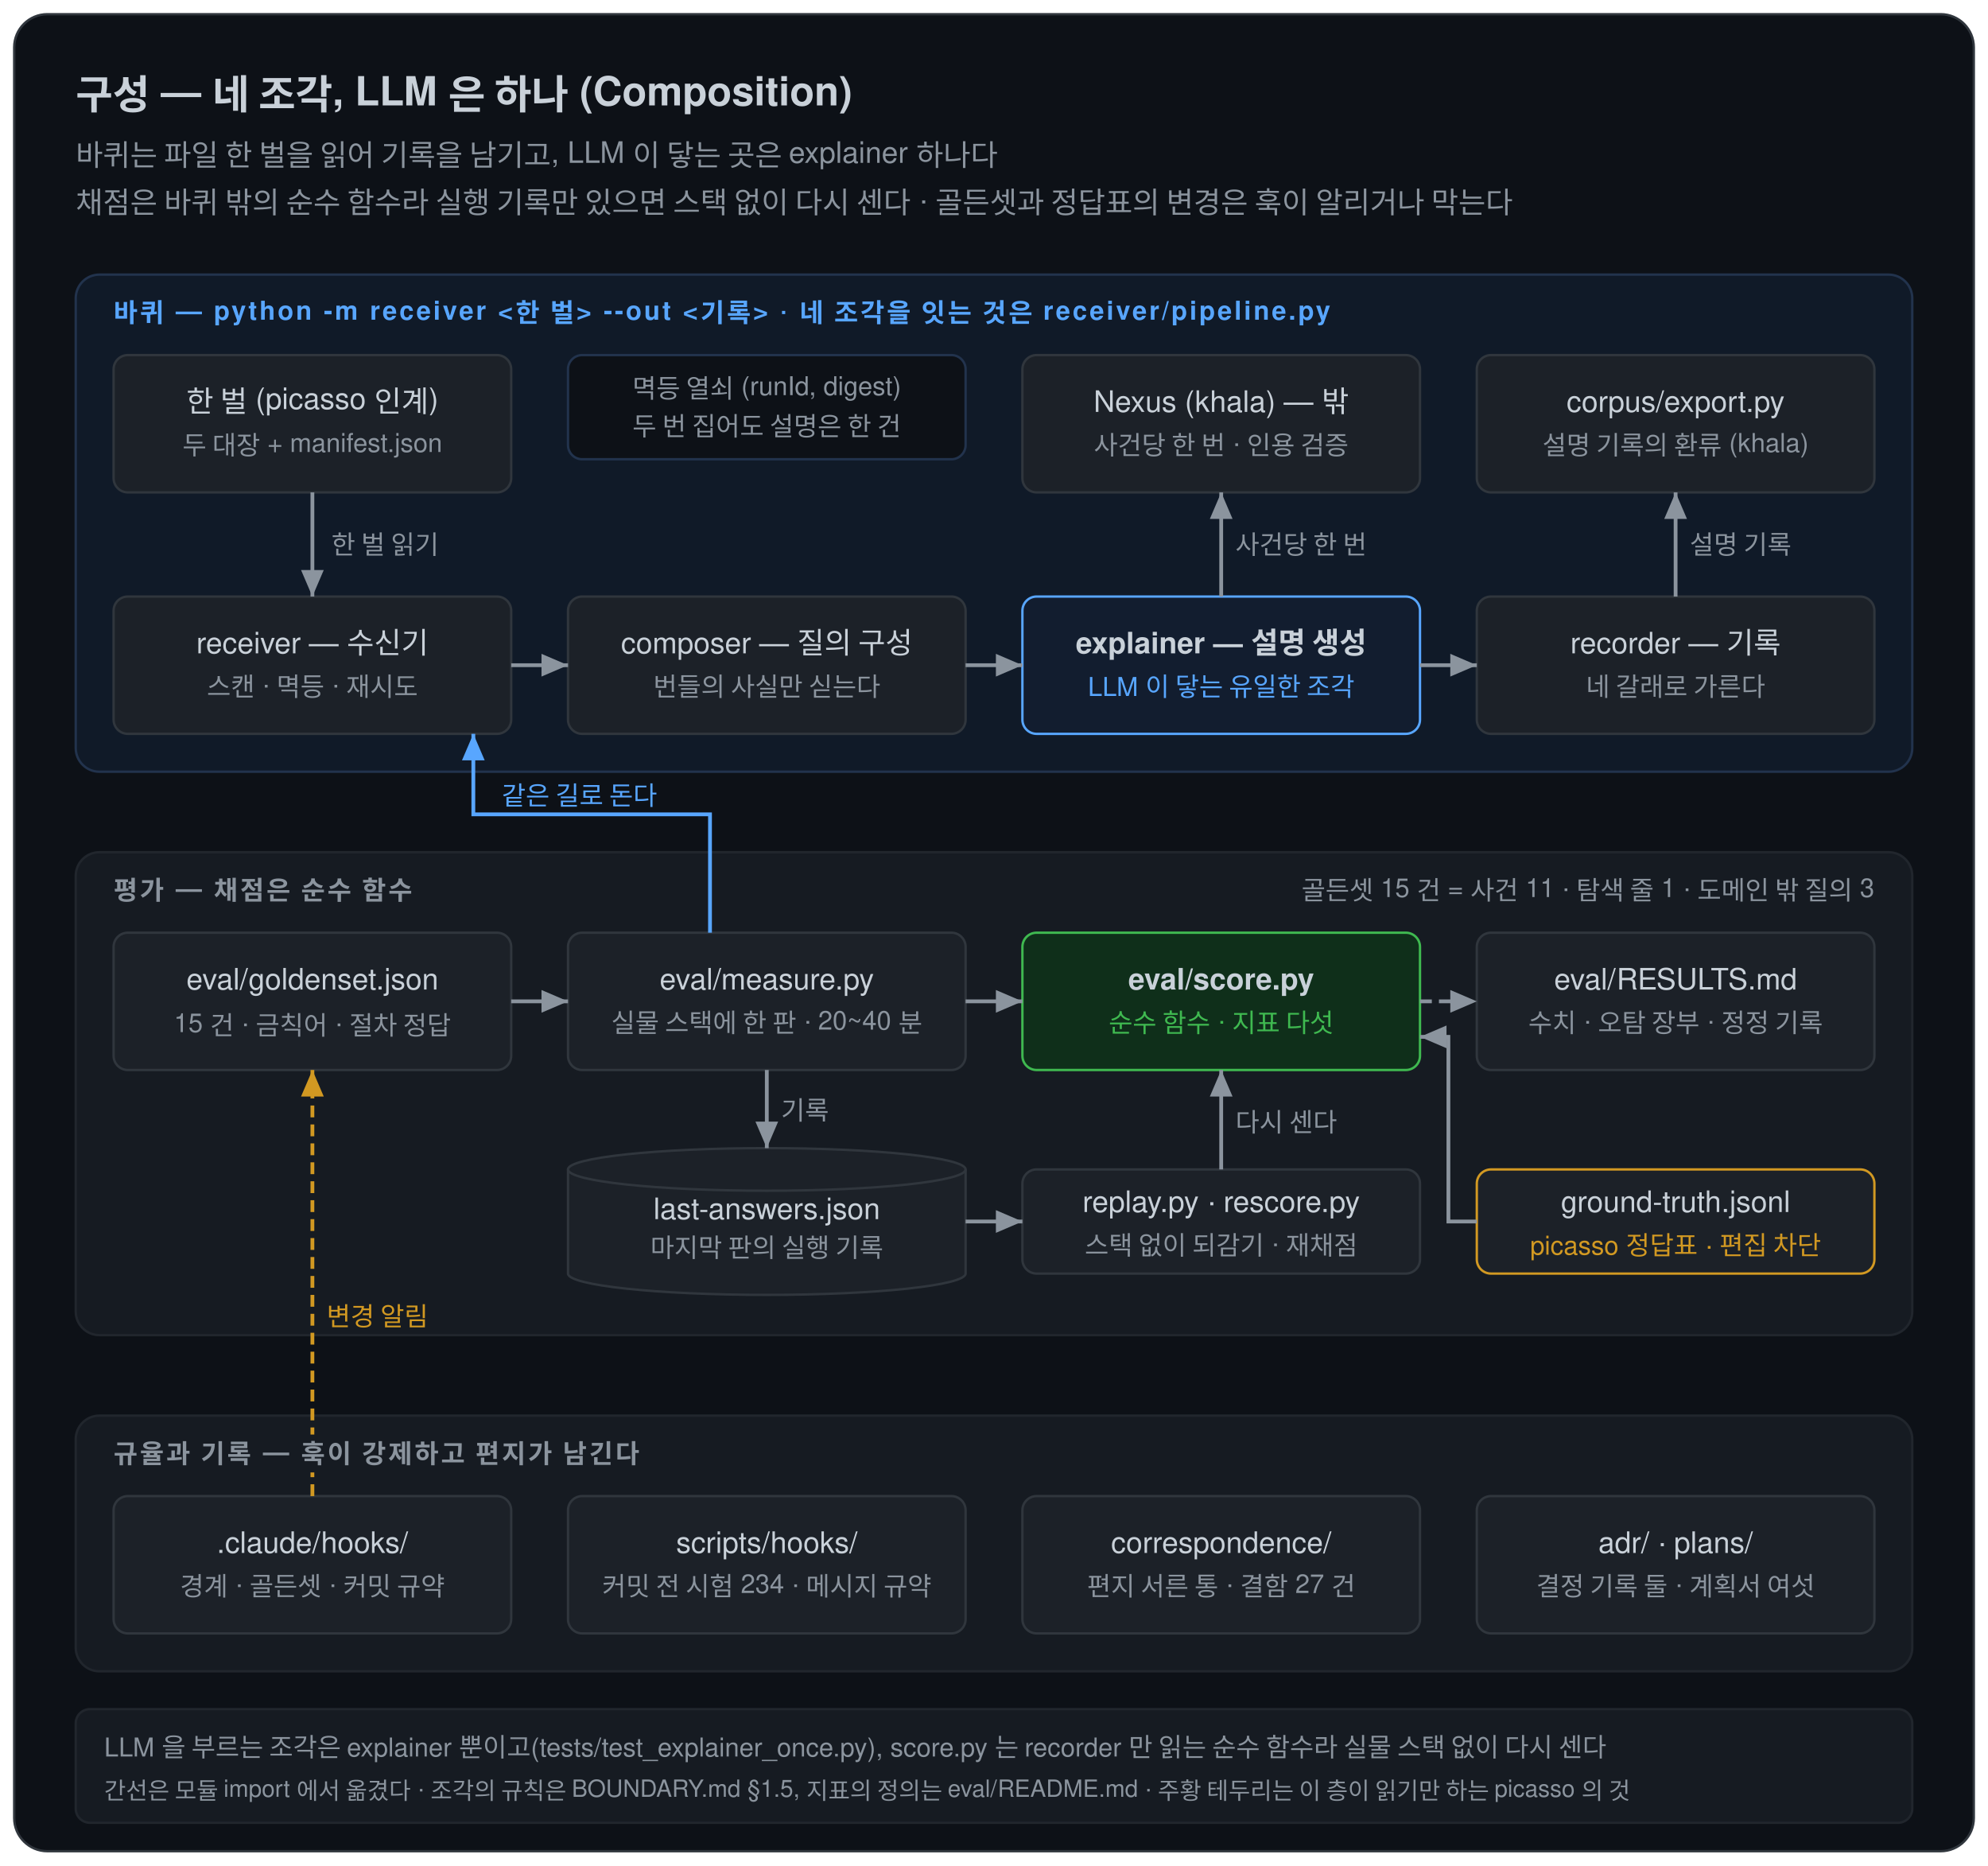
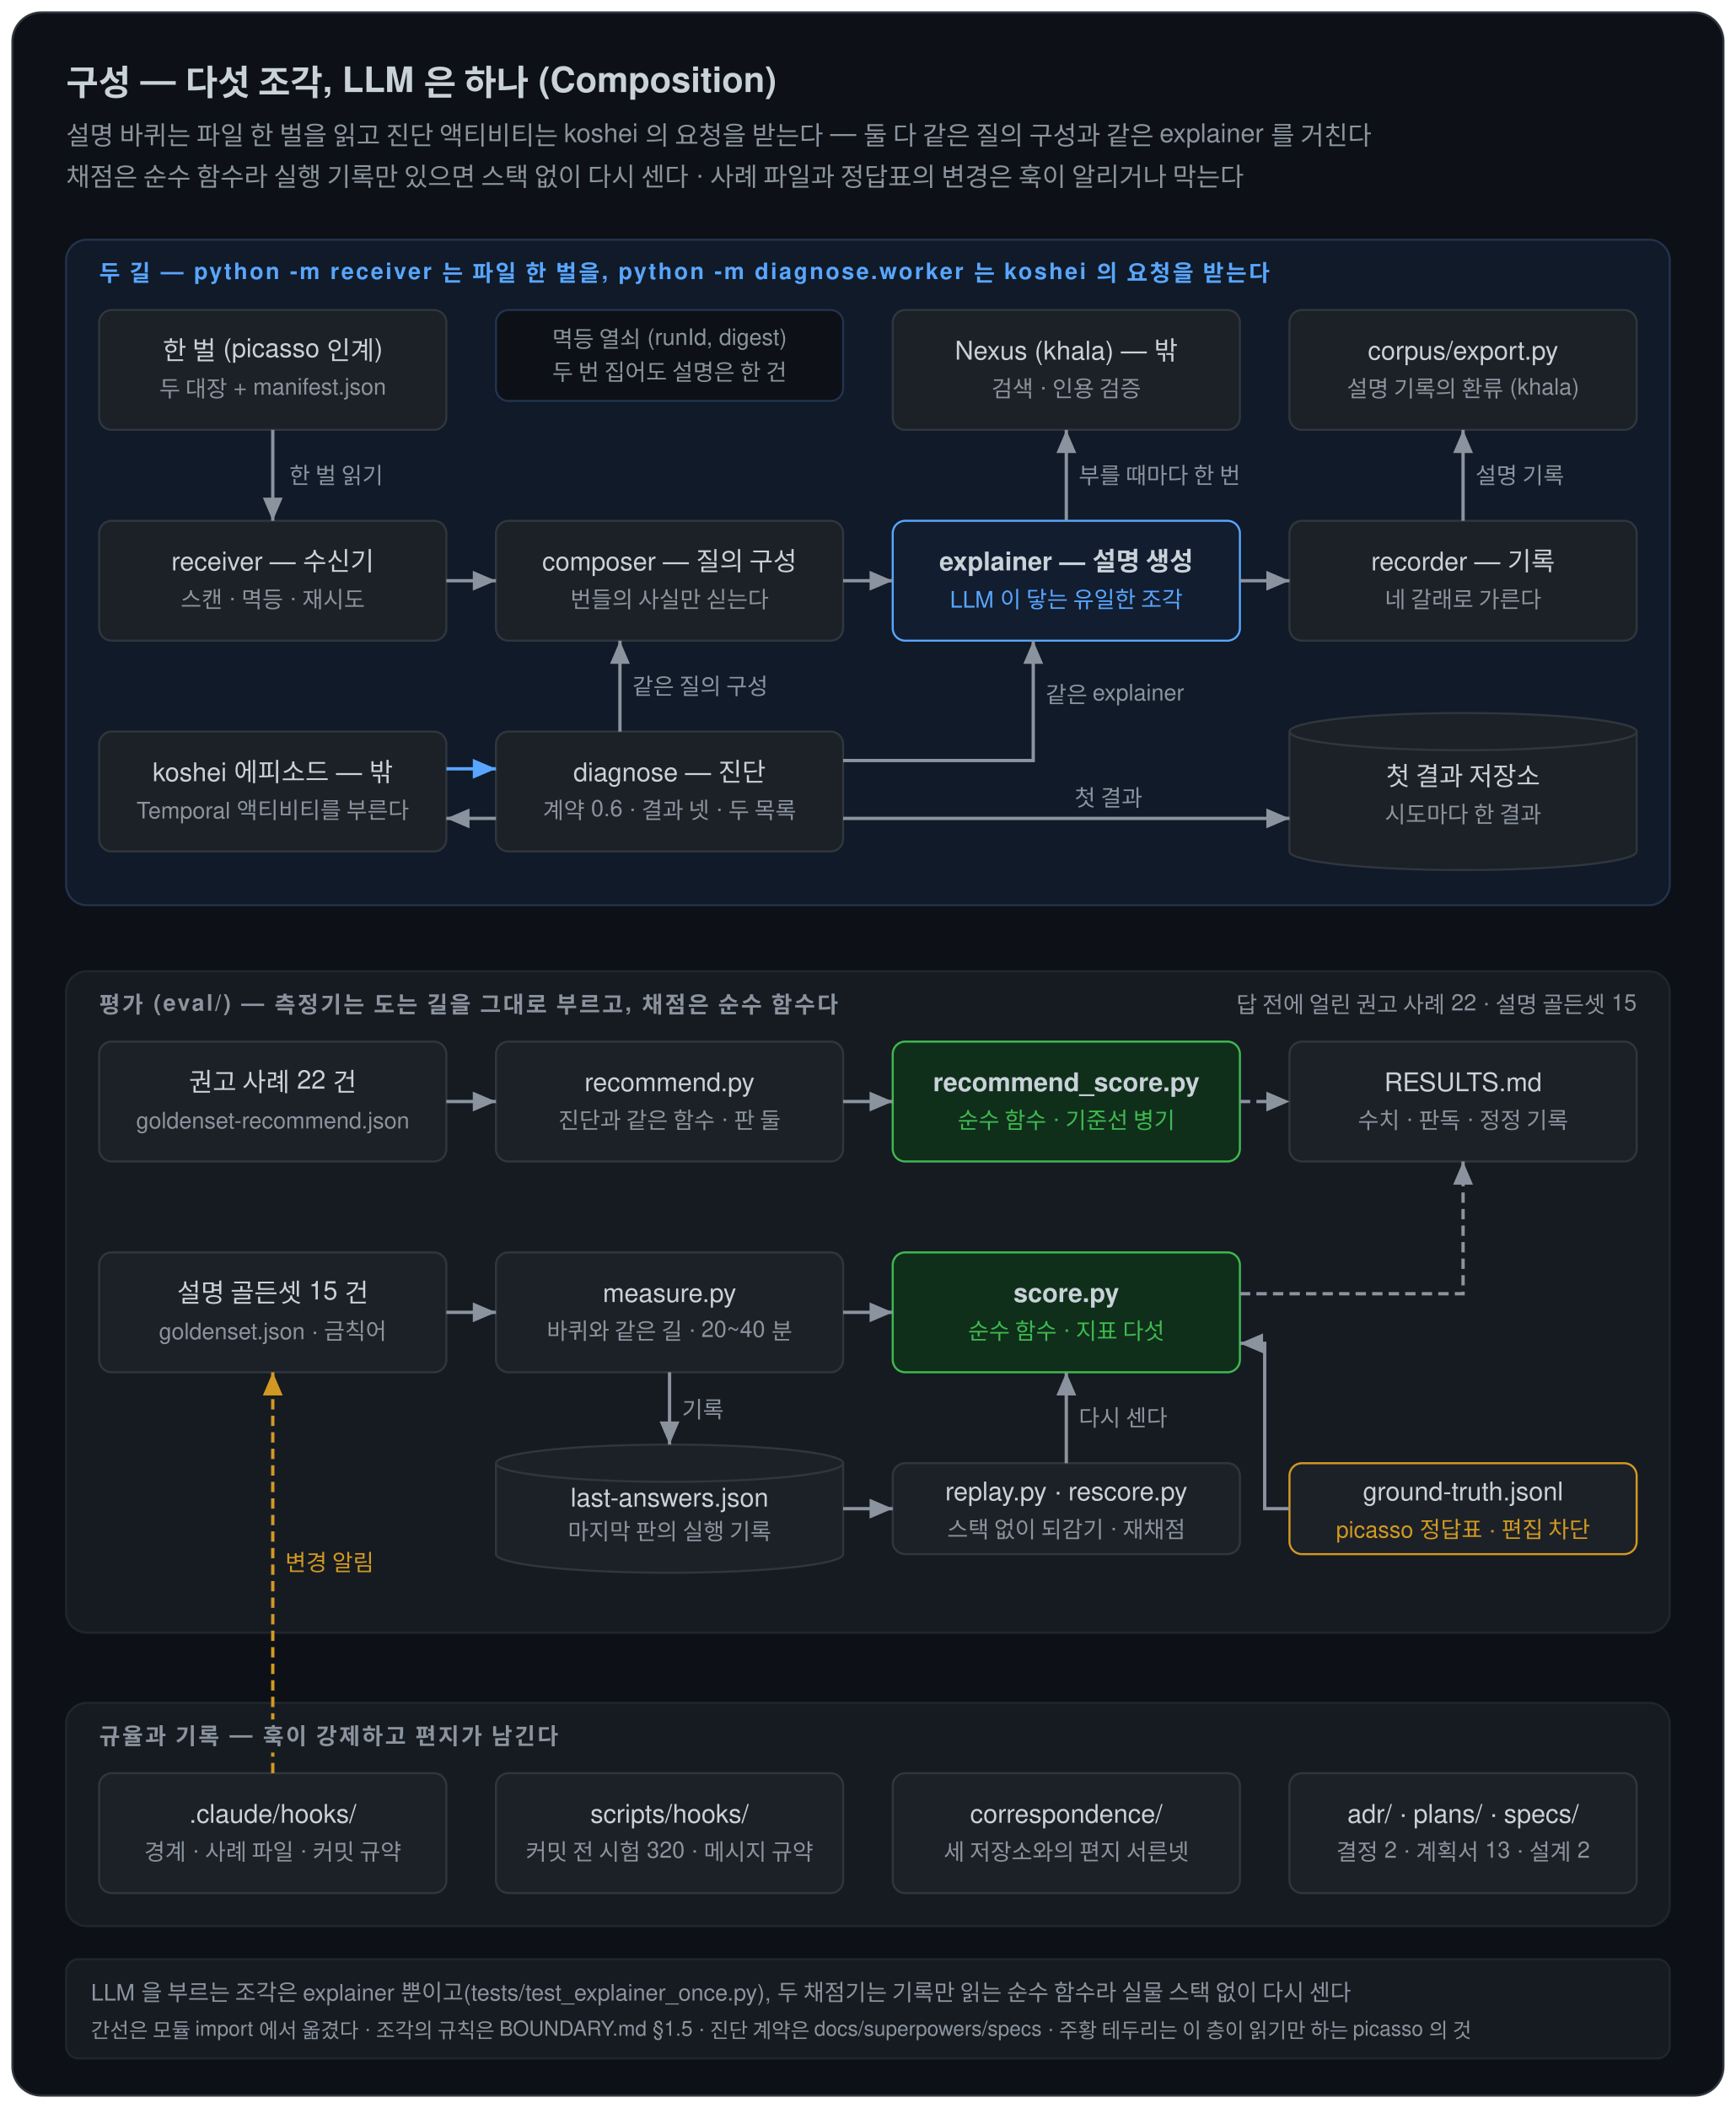
- <svg xmlns="http://www.w3.org/2000/svg" width="840" height="788" viewBox="0 0 840 788" font-family="Malgun Gothic,Apple SD Gothic Neo,Noto Sans KR,Segoe UI,-apple-system,Helvetica,Arial,sans-serif">
+ <svg xmlns="http://www.w3.org/2000/svg" width="840" height="1020" viewBox="0 0 840 1020" font-family="Malgun Gothic,Apple SD Gothic Neo,Noto Sans KR,Segoe UI,-apple-system,Helvetica,Arial,sans-serif">
  <defs>
    <marker id="am" markerWidth="9" markerHeight="9" refX="7" refY="3" orient="auto">
      <path d="M0,0 L7,3 L0,6 Z" fill="#8b949e" />
    </marker>
    <marker id="ab" markerWidth="9" markerHeight="9" refX="7" refY="3" orient="auto">
      <path d="M0,0 L7,3 L0,6 Z" fill="#58a6ff" />
    </marker>
    <marker id="aw" markerWidth="9" markerHeight="9" refX="7" refY="3" orient="auto">
      <path d="M0,0 L7,3 L0,6 Z" fill="#d29922" />
    </marker>
  </defs>
-   <rect x="6" y="6" width="828" height="776" rx="14" fill="#0d1117" stroke="#30363d" />
-   <text x="32" y="46" font-size="17" font-weight="600" fill="#c9d1d9">구성 — 네 조각, LLM 은 하나 (Composition)</text>
-   <text x="32" y="70" font-size="12.5" fill="#8b949e">바퀴는 파일 한 벌을 읽어 기록을 남기고, LLM 이 닿는 곳은 explainer 하나다</text>
-   <text x="32" y="90" font-size="12.5" fill="#8b949e">채점은 바퀴 밖의 순수 함수라 실행 기록만 있으면 스택 없이 다시 센다 · 골든셋과 정답표의 변경은 훅이 알리거나 막는다</text>
-   <rect x="32" y="116" width="776" height="210" rx="10" fill="#101a28" stroke="#22334d" />
-   <text x="48" y="136" font-size="11" font-weight="700" fill="#58a6ff" letter-spacing="1">바퀴 — python -m receiver &lt;한 벌&gt; --out &lt;기록&gt; · 네 조각을 잇는 것은 receiver/pipeline.py</text>
+   <rect x="6" y="6" width="828" height="1008" rx="14" fill="#0d1117" stroke="#30363d" />
+   <text x="32" y="46" font-size="17" font-weight="600" fill="#c9d1d9">구성 — 다섯 조각, LLM 은 하나 (Composition)</text>
+   <text x="32" y="70" font-size="12.5" fill="#8b949e">설명 바퀴는 파일 한 벌을 읽고 진단 액티비티는 koshei 의 요청을 받는다 — 둘 다 같은 질의 구성과 같은 explainer 를 거친다</text>
+   <text x="32" y="90" font-size="12.5" fill="#8b949e">채점은 순수 함수라 실행 기록만 있으면 스택 없이 다시 센다 · 사례 파일과 정답표의 변경은 훅이 알리거나 막는다</text>
+   <rect x="32" y="116" width="776" height="322" rx="10" fill="#101a28" stroke="#22334d" />
+   <text x="48" y="136" font-size="11" font-weight="700" fill="#58a6ff" letter-spacing="1">두 길 — python -m receiver 는 파일 한 벌을, python -m diagnose.worker 는 koshei 의 요청을 받는다</text>
  <rect x="48" y="150" width="168" height="58" rx="6" fill="#1c2128" stroke="#30363d" />
  <text x="132" y="174" font-size="12.5" fill="#c9d1d9" text-anchor="middle">한 벌 (picasso 인계)</text>
  <text x="132" y="192" font-size="11" fill="#8b949e" text-anchor="middle">두 대장 + manifest.json</text>
  <rect x="240" y="150" width="168" height="44" rx="6" fill="#0d1117" stroke="#22334d" />
  <text x="324" y="168" font-size="11" fill="#8b949e" text-anchor="middle">멱등 열쇠 (runId, digest)</text>
  <text x="324" y="184" font-size="11" fill="#8b949e" text-anchor="middle">두 번 집어도 설명은 한 건</text>
  <rect x="432" y="150" width="168" height="58" rx="6" fill="#1c2128" stroke="#30363d" />
  <text x="516" y="174" font-size="12.5" fill="#c9d1d9" text-anchor="middle">Nexus (khala) — 밖</text>
-   <text x="516" y="192" font-size="11" fill="#8b949e" text-anchor="middle">사건당 한 번 · 인용 검증</text>
+   <text x="516" y="192" font-size="11" fill="#8b949e" text-anchor="middle">검색 · 인용 검증</text>
  <rect x="624" y="150" width="168" height="58" rx="6" fill="#1c2128" stroke="#30363d" />
  <text x="708" y="174" font-size="12.5" fill="#c9d1d9" text-anchor="middle">corpus/export.py</text>
  <text x="708" y="192" font-size="11" fill="#8b949e" text-anchor="middle">설명 기록의 환류 (khala)</text>
  <rect x="48" y="252" width="168" height="58" rx="6" fill="#1c2128" stroke="#30363d" />
  <text x="132" y="276" font-size="12.5" fill="#c9d1d9" text-anchor="middle">receiver — 수신기</text>
  <text x="132" y="294" font-size="11" fill="#8b949e" text-anchor="middle">스캔 · 멱등 · 재시도</text>
  <rect x="240" y="252" width="168" height="58" rx="6" fill="#1c2128" stroke="#30363d" />
  <text x="324" y="276" font-size="12.5" fill="#c9d1d9" text-anchor="middle">composer — 질의 구성</text>
  <text x="324" y="294" font-size="11" fill="#8b949e" text-anchor="middle">번들의 사실만 싣는다</text>
  <rect x="432" y="252" width="168" height="58" rx="6" fill="#121d2f" stroke="#58a6ff" />
  <text x="516" y="276" font-size="12.5" font-weight="600" fill="#c9d1d9" text-anchor="middle">explainer — 설명 생성</text>
  <text x="516" y="294" font-size="11" fill="#58a6ff" text-anchor="middle">LLM 이 닿는 유일한 조각</text>
  <rect x="624" y="252" width="168" height="58" rx="6" fill="#1c2128" stroke="#30363d" />
  <text x="708" y="276" font-size="12.5" fill="#c9d1d9" text-anchor="middle">recorder — 기록</text>
  <text x="708" y="294" font-size="11" fill="#8b949e" text-anchor="middle">네 갈래로 가른다</text>
+   <rect x="48" y="354" width="168" height="58" rx="6" fill="#1c2128" stroke="#30363d" />
+   <text x="132" y="378" font-size="12.5" fill="#c9d1d9" text-anchor="middle">koshei 에피소드 — 밖</text>
+   <text x="132" y="396" font-size="11" fill="#8b949e" text-anchor="middle">Temporal 액티비티를 부른다</text>
+   <rect x="240" y="354" width="168" height="58" rx="6" fill="#1c2128" stroke="#30363d" />
+   <text x="324" y="378" font-size="12.5" fill="#c9d1d9" text-anchor="middle">diagnose — 진단</text>
+   <text x="324" y="396" font-size="11" fill="#8b949e" text-anchor="middle">계약 0.6 · 결과 넷 · 두 목록</text>
+   <path d="M624,354 a84,9 0 0 1 168,0 l0,58 a84,9 0 0 1 -168,0 Z" fill="#1c2128" stroke="#30363d" />
+   <path d="M624,354 a84,9 0 0 0 168,0" fill="none" stroke="#30363d" />
+   <text x="708" y="380" font-size="12.5" fill="#c9d1d9" text-anchor="middle">첫 결과 저장소</text>
+   <text x="708" y="398" font-size="11" fill="#8b949e" text-anchor="middle">시도마다 한 결과</text>
  <polyline points="132,208 132,252" fill="none" stroke="#8b949e" stroke-width="1.6" marker-end="url(#am)" />
  <text x="140" y="234" font-size="11" fill="#8b949e">한 벌 읽기</text>
  <polyline points="216,281 240,281" fill="none" stroke="#8b949e" stroke-width="1.6" marker-end="url(#am)" />
  <polyline points="408,281 432,281" fill="none" stroke="#8b949e" stroke-width="1.6" marker-end="url(#am)" />
  <polyline points="600,281 624,281" fill="none" stroke="#8b949e" stroke-width="1.6" marker-end="url(#am)" />
  <polyline points="516,252 516,208" fill="none" stroke="#8b949e" stroke-width="1.6" marker-end="url(#am)" />
-   <text x="522" y="234" font-size="11" fill="#8b949e">사건당 한 번</text>
+   <text x="522" y="234" font-size="11" fill="#8b949e">부를 때마다 한 번</text>
  <polyline points="708,252 708,208" fill="none" stroke="#8b949e" stroke-width="1.6" marker-end="url(#am)" />
  <text x="714" y="234" font-size="11" fill="#8b949e">설명 기록</text>
-   <rect x="32" y="360" width="776" height="204" rx="10" fill="#161b22" stroke="#21262d" />
-   <text x="48" y="380" font-size="11" font-weight="700" fill="#8b949e" letter-spacing="1">평가 — 채점은 순수 함수</text>
-   <text x="792" y="380" font-size="11" fill="#8b949e" text-anchor="end">골든셋 15 건 = 사건 11 · 탐색 줄 1 · 도메인 밖 질의 3</text>
-   <rect x="48" y="394" width="168" height="58" rx="6" fill="#1c2128" stroke="#30363d" />
-   <text x="132" y="418" font-size="12.5" fill="#c9d1d9" text-anchor="middle">eval/goldenset.json</text>
-   <text x="132" y="436" font-size="11" fill="#8b949e" text-anchor="middle">15 건 · 금칙어 · 절차 정답</text>
-   <rect x="240" y="394" width="168" height="58" rx="6" fill="#1c2128" stroke="#30363d" />
-   <text x="324" y="418" font-size="12.5" fill="#c9d1d9" text-anchor="middle">eval/measure.py</text>
-   <text x="324" y="436" font-size="11" fill="#8b949e" text-anchor="middle">실물 스택에 한 판 · 20~40 분</text>
-   <rect x="432" y="394" width="168" height="58" rx="6" fill="#0f2f1a" stroke="#3fb950" />
-   <text x="516" y="418" font-size="12.5" font-weight="600" fill="#c9d1d9" text-anchor="middle">eval/score.py</text>
-   <text x="516" y="436" font-size="11" fill="#3fb950" text-anchor="middle">순수 함수 · 지표 다섯</text>
-   <rect x="624" y="394" width="168" height="58" rx="6" fill="#1c2128" stroke="#30363d" />
-   <text x="708" y="418" font-size="12.5" fill="#c9d1d9" text-anchor="middle">eval/RESULTS.md</text>
-   <text x="708" y="436" font-size="11" fill="#8b949e" text-anchor="middle">수치 · 오탐 장부 · 정정 기록</text>
-   <path d="M240,494 a84,9 0 0 1 168,0 l0,44 a84,9 0 0 1 -168,0 Z" fill="#1c2128" stroke="#30363d" />
-   <path d="M240,494 a84,9 0 0 0 168,0" fill="none" stroke="#30363d" />
-   <text x="324" y="515" font-size="12.5" fill="#c9d1d9" text-anchor="middle">last-answers.json</text>
-   <text x="324" y="531" font-size="11" fill="#8b949e" text-anchor="middle">마지막 판의 실행 기록</text>
-   <rect x="432" y="494" width="168" height="44" rx="6" fill="#1c2128" stroke="#30363d" />
-   <text x="516" y="512" font-size="12.5" fill="#c9d1d9" text-anchor="middle">replay.py · rescore.py</text>
-   <text x="516" y="530" font-size="11" fill="#8b949e" text-anchor="middle">스택 없이 되감기 · 재채점</text>
-   <rect x="624" y="494" width="168" height="44" rx="6" fill="#1c2128" stroke="#d29922" />
-   <text x="708" y="512" font-size="12.5" fill="#c9d1d9" text-anchor="middle">ground-truth.jsonl</text>
-   <text x="708" y="530" font-size="11" fill="#d29922" text-anchor="middle">picasso 정답표 · 편집 차단</text>
-   <polyline points="216,423 240,423" fill="none" stroke="#8b949e" stroke-width="1.6" marker-end="url(#am)" />
-   <polyline points="408,423 432,423" fill="none" stroke="#8b949e" stroke-width="1.6" marker-end="url(#am)" />
-   <polyline points="600,423 624,423" fill="none" stroke="#8b949e" stroke-width="1.6" stroke-dasharray="5 3" marker-end="url(#am)" />
-   <polyline points="324,452 324,485" fill="none" stroke="#8b949e" stroke-width="1.6" marker-end="url(#am)" />
-   <text x="330" y="473" font-size="11" fill="#8b949e">기록</text>
-   <polyline points="408,516 432,516" fill="none" stroke="#8b949e" stroke-width="1.6" marker-end="url(#am)" />
-   <polyline points="516,494 516,452" fill="none" stroke="#8b949e" stroke-width="1.6" marker-end="url(#am)" />
-   <text x="522" y="478" font-size="11" fill="#8b949e">다시 센다</text>
-   <polyline points="624,516 612,516 612,438 600,438" fill="none" stroke="#8b949e" stroke-width="1.6" marker-end="url(#am)" />
-   <polyline points="300,394 300,344 200,344 200,310" fill="none" stroke="#58a6ff" stroke-width="1.6" marker-end="url(#ab)" />
-   <text x="212" y="340" font-size="11" fill="#58a6ff">같은 길로 돈다</text>
-   <rect x="32" y="598" width="776" height="108" rx="10" fill="#161b22" stroke="#21262d" />
-   <rect x="48" y="632" width="168" height="58" rx="6" fill="#1c2128" stroke="#30363d" />
-   <text x="132" y="656" font-size="12.5" fill="#c9d1d9" text-anchor="middle">.claude/hooks/</text>
-   <text x="132" y="674" font-size="11" fill="#8b949e" text-anchor="middle">경계 · 골든셋 · 커밋 규약</text>
-   <rect x="240" y="632" width="168" height="58" rx="6" fill="#1c2128" stroke="#30363d" />
-   <text x="324" y="656" font-size="12.5" fill="#c9d1d9" text-anchor="middle">scripts/hooks/</text>
-   <text x="324" y="674" font-size="11" fill="#8b949e" text-anchor="middle">커밋 전 시험 234 · 메시지 규약</text>
-   <rect x="432" y="632" width="168" height="58" rx="6" fill="#1c2128" stroke="#30363d" />
-   <text x="516" y="656" font-size="12.5" fill="#c9d1d9" text-anchor="middle">correspondence/</text>
-   <text x="516" y="674" font-size="11" fill="#8b949e" text-anchor="middle">편지 서른 통 · 결함 27 건</text>
-   <rect x="624" y="632" width="168" height="58" rx="6" fill="#1c2128" stroke="#30363d" />
-   <text x="708" y="656" font-size="12.5" fill="#c9d1d9" text-anchor="middle">adr/ · plans/</text>
-   <text x="708" y="674" font-size="11" fill="#8b949e" text-anchor="middle">결정 기록 둘 · 계획서 여섯</text>
-   <polyline points="132,632 132,452" fill="none" stroke="#d29922" stroke-width="1.6" stroke-dasharray="5 3" marker-end="url(#aw)" />
-   <text x="138" y="560" font-size="11" fill="#d29922">변경 알림</text>
+   <polyline points="216,372 240,372" fill="none" stroke="#58a6ff" stroke-width="1.6" marker-end="url(#ab)" />
+   <polyline points="240,396 216,396" fill="none" stroke="#8b949e" stroke-width="1.6" marker-end="url(#am)" />
+   <polyline points="300,354 300,310" fill="none" stroke="#8b949e" stroke-width="1.6" marker-end="url(#am)" />
+   <text x="306" y="336" font-size="11" fill="#8b949e">같은 질의 구성</text>
+   <polyline points="408,368 500,368 500,310" fill="none" stroke="#8b949e" stroke-width="1.6" marker-end="url(#am)" />
+   <text x="506" y="340" font-size="11" fill="#8b949e">같은 explainer</text>
+   <polyline points="408,396 624,396" fill="none" stroke="#8b949e" stroke-width="1.6" marker-end="url(#am)" />
+   <text x="520" y="390" font-size="11" fill="#8b949e">첫 결과</text>
+   <rect x="32" y="470" width="776" height="320" rx="10" fill="#161b22" stroke="#21262d" />
+   <text x="48" y="490" font-size="11" font-weight="700" fill="#8b949e" letter-spacing="1">평가 (eval/) — 측정기는 도는 길을 그대로 부르고, 채점은 순수 함수다</text>
+   <text x="792" y="490" font-size="11" fill="#8b949e" text-anchor="end">답 전에 얼린 권고 사례 22 · 설명 골든셋 15</text>
+   <rect x="48" y="504" width="168" height="58" rx="6" fill="#1c2128" stroke="#30363d" />
+   <text x="132" y="528" font-size="12.5" fill="#c9d1d9" text-anchor="middle">권고 사례 22 건</text>
+   <text x="132" y="546" font-size="11" fill="#8b949e" text-anchor="middle">goldenset-recommend.json</text>
+   <rect x="240" y="504" width="168" height="58" rx="6" fill="#1c2128" stroke="#30363d" />
+   <text x="324" y="528" font-size="12.5" fill="#c9d1d9" text-anchor="middle">recommend.py</text>
+   <text x="324" y="546" font-size="11" fill="#8b949e" text-anchor="middle">진단과 같은 함수 · 판 둘</text>
+   <rect x="432" y="504" width="168" height="58" rx="6" fill="#0f2f1a" stroke="#3fb950" />
+   <text x="516" y="528" font-size="12.5" font-weight="600" fill="#c9d1d9" text-anchor="middle">recommend_score.py</text>
+   <text x="516" y="546" font-size="11" fill="#3fb950" text-anchor="middle">순수 함수 · 기준선 병기</text>
+   <rect x="624" y="504" width="168" height="58" rx="6" fill="#1c2128" stroke="#30363d" />
+   <text x="708" y="528" font-size="12.5" fill="#c9d1d9" text-anchor="middle">RESULTS.md</text>
+   <text x="708" y="546" font-size="11" fill="#8b949e" text-anchor="middle">수치 · 판독 · 정정 기록</text>
+   <rect x="48" y="606" width="168" height="58" rx="6" fill="#1c2128" stroke="#30363d" />
+   <text x="132" y="630" font-size="12.5" fill="#c9d1d9" text-anchor="middle">설명 골든셋 15 건</text>
+   <text x="132" y="648" font-size="11" fill="#8b949e" text-anchor="middle">goldenset.json · 금칙어</text>
+   <rect x="240" y="606" width="168" height="58" rx="6" fill="#1c2128" stroke="#30363d" />
+   <text x="324" y="630" font-size="12.5" fill="#c9d1d9" text-anchor="middle">measure.py</text>
+   <text x="324" y="648" font-size="11" fill="#8b949e" text-anchor="middle">바퀴와 같은 길 · 20~40 분</text>
+   <rect x="432" y="606" width="168" height="58" rx="6" fill="#0f2f1a" stroke="#3fb950" />
+   <text x="516" y="630" font-size="12.5" font-weight="600" fill="#c9d1d9" text-anchor="middle">score.py</text>
+   <text x="516" y="648" font-size="11" fill="#3fb950" text-anchor="middle">순수 함수 · 지표 다섯</text>
+   <path d="M240,708 a84,9 0 0 1 168,0 l0,44 a84,9 0 0 1 -168,0 Z" fill="#1c2128" stroke="#30363d" />
+   <path d="M240,708 a84,9 0 0 0 168,0" fill="none" stroke="#30363d" />
+   <text x="324" y="729" font-size="12.5" fill="#c9d1d9" text-anchor="middle">last-answers.json</text>
+   <text x="324" y="745" font-size="11" fill="#8b949e" text-anchor="middle">마지막 판의 실행 기록</text>
+   <rect x="432" y="708" width="168" height="44" rx="6" fill="#1c2128" stroke="#30363d" />
+   <text x="516" y="726" font-size="12.5" fill="#c9d1d9" text-anchor="middle">replay.py · rescore.py</text>
+   <text x="516" y="744" font-size="11" fill="#8b949e" text-anchor="middle">스택 없이 되감기 · 재채점</text>
+   <rect x="624" y="708" width="168" height="44" rx="6" fill="#1c2128" stroke="#d29922" />
+   <text x="708" y="726" font-size="12.5" fill="#c9d1d9" text-anchor="middle">ground-truth.jsonl</text>
+   <text x="708" y="744" font-size="11" fill="#d29922" text-anchor="middle">picasso 정답표 · 편집 차단</text>
+   <polyline points="216,533 240,533" fill="none" stroke="#8b949e" stroke-width="1.6" marker-end="url(#am)" />
+   <polyline points="408,533 432,533" fill="none" stroke="#8b949e" stroke-width="1.6" marker-end="url(#am)" />
+   <polyline points="600,533 624,533" fill="none" stroke="#8b949e" stroke-width="1.6" stroke-dasharray="5 3" marker-end="url(#am)" />
+   <polyline points="216,635 240,635" fill="none" stroke="#8b949e" stroke-width="1.6" marker-end="url(#am)" />
+   <polyline points="408,635 432,635" fill="none" stroke="#8b949e" stroke-width="1.6" marker-end="url(#am)" />
+   <polyline points="600,626 708,626 708,562" fill="none" stroke="#8b949e" stroke-width="1.6" stroke-dasharray="5 3" marker-end="url(#am)" />
+   <polyline points="324,664 324,699" fill="none" stroke="#8b949e" stroke-width="1.6" marker-end="url(#am)" />
+   <text x="330" y="686" font-size="11" fill="#8b949e">기록</text>
+   <polyline points="408,730 432,730" fill="none" stroke="#8b949e" stroke-width="1.6" marker-end="url(#am)" />
+   <polyline points="516,708 516,664" fill="none" stroke="#8b949e" stroke-width="1.6" marker-end="url(#am)" />
+   <text x="522" y="690" font-size="11" fill="#8b949e">다시 센다</text>
+   <polyline points="624,730 612,730 612,650 600,650" fill="none" stroke="#8b949e" stroke-width="1.6" marker-end="url(#am)" />
+   <rect x="32" y="824" width="776" height="108" rx="10" fill="#161b22" stroke="#21262d" />
+   <rect x="48" y="858" width="168" height="58" rx="6" fill="#1c2128" stroke="#30363d" />
+   <text x="132" y="882" font-size="12.5" fill="#c9d1d9" text-anchor="middle">.claude/hooks/</text>
+   <text x="132" y="900" font-size="11" fill="#8b949e" text-anchor="middle">경계 · 사례 파일 · 커밋 규약</text>
+   <rect x="240" y="858" width="168" height="58" rx="6" fill="#1c2128" stroke="#30363d" />
+   <text x="324" y="882" font-size="12.5" fill="#c9d1d9" text-anchor="middle">scripts/hooks/</text>
+   <text x="324" y="900" font-size="11" fill="#8b949e" text-anchor="middle">커밋 전 시험 320 · 메시지 규약</text>
+   <rect x="432" y="858" width="168" height="58" rx="6" fill="#1c2128" stroke="#30363d" />
+   <text x="516" y="882" font-size="12.5" fill="#c9d1d9" text-anchor="middle">correspondence/</text>
+   <text x="516" y="900" font-size="11" fill="#8b949e" text-anchor="middle">세 저장소와의 편지 서른넷</text>
+   <rect x="624" y="858" width="168" height="58" rx="6" fill="#1c2128" stroke="#30363d" />
+   <text x="708" y="882" font-size="12.5" fill="#c9d1d9" text-anchor="middle">adr/ · plans/ · specs/</text>
+   <text x="708" y="900" font-size="11" fill="#8b949e" text-anchor="middle">결정 2 · 계획서 13 · 설계 2</text>
+   <polyline points="132,858 132,664" fill="none" stroke="#d29922" stroke-width="1.6" stroke-dasharray="5 3" marker-end="url(#aw)" />
+   <text x="138" y="760" font-size="11" fill="#d29922">변경 알림</text>
  <g>
-     <rect x="125" y="606" width="14" height="16" fill="#161b22" />
-     <text x="48" y="618" font-size="11" font-weight="700" fill="#8b949e" letter-spacing="1">규율과 기록 — 훅이 강제하고 편지가 남긴다</text>
+     <rect x="125" y="832" width="14" height="16" fill="#161b22" />
+     <text x="48" y="844" font-size="11" font-weight="700" fill="#8b949e" letter-spacing="1">규율과 기록 — 훅이 강제하고 편지가 남긴다</text>
  </g>
-   <rect x="32" y="722" width="776" height="48" rx="6" fill="#161b22" stroke="#21262d" />
-   <text x="44" y="742" font-size="11" fill="#8b949e">LLM 을 부르는 조각은 explainer 뿐이고(tests/test_explainer_once.py), score.py 는 recorder 만 읽는 순수 함수라 실물 스택 없이 다시 센다</text>
-   <text x="44" y="760" font-size="10" fill="#8b949e">간선은 모듈 import 에서 옮겼다 · 조각의 규칙은 BOUNDARY.md §1.5, 지표의 정의는 eval/README.md · 주황 테두리는 이 층이 읽기만 하는 picasso 의 것</text>
+   <rect x="32" y="948" width="776" height="48" rx="6" fill="#161b22" stroke="#21262d" />
+   <text x="44" y="968" font-size="11" fill="#8b949e">LLM 을 부르는 조각은 explainer 뿐이고(tests/test_explainer_once.py), 두 채점기는 기록만 읽는 순수 함수라 실물 스택 없이 다시 센다</text>
+   <text x="44" y="986" font-size="10" fill="#8b949e">간선은 모듈 import 에서 옮겼다 · 조각의 규칙은 BOUNDARY.md §1.5 · 진단 계약은 docs/superpowers/specs · 주황 테두리는 이 층이 읽기만 하는 picasso 의 것</text>
</svg>
